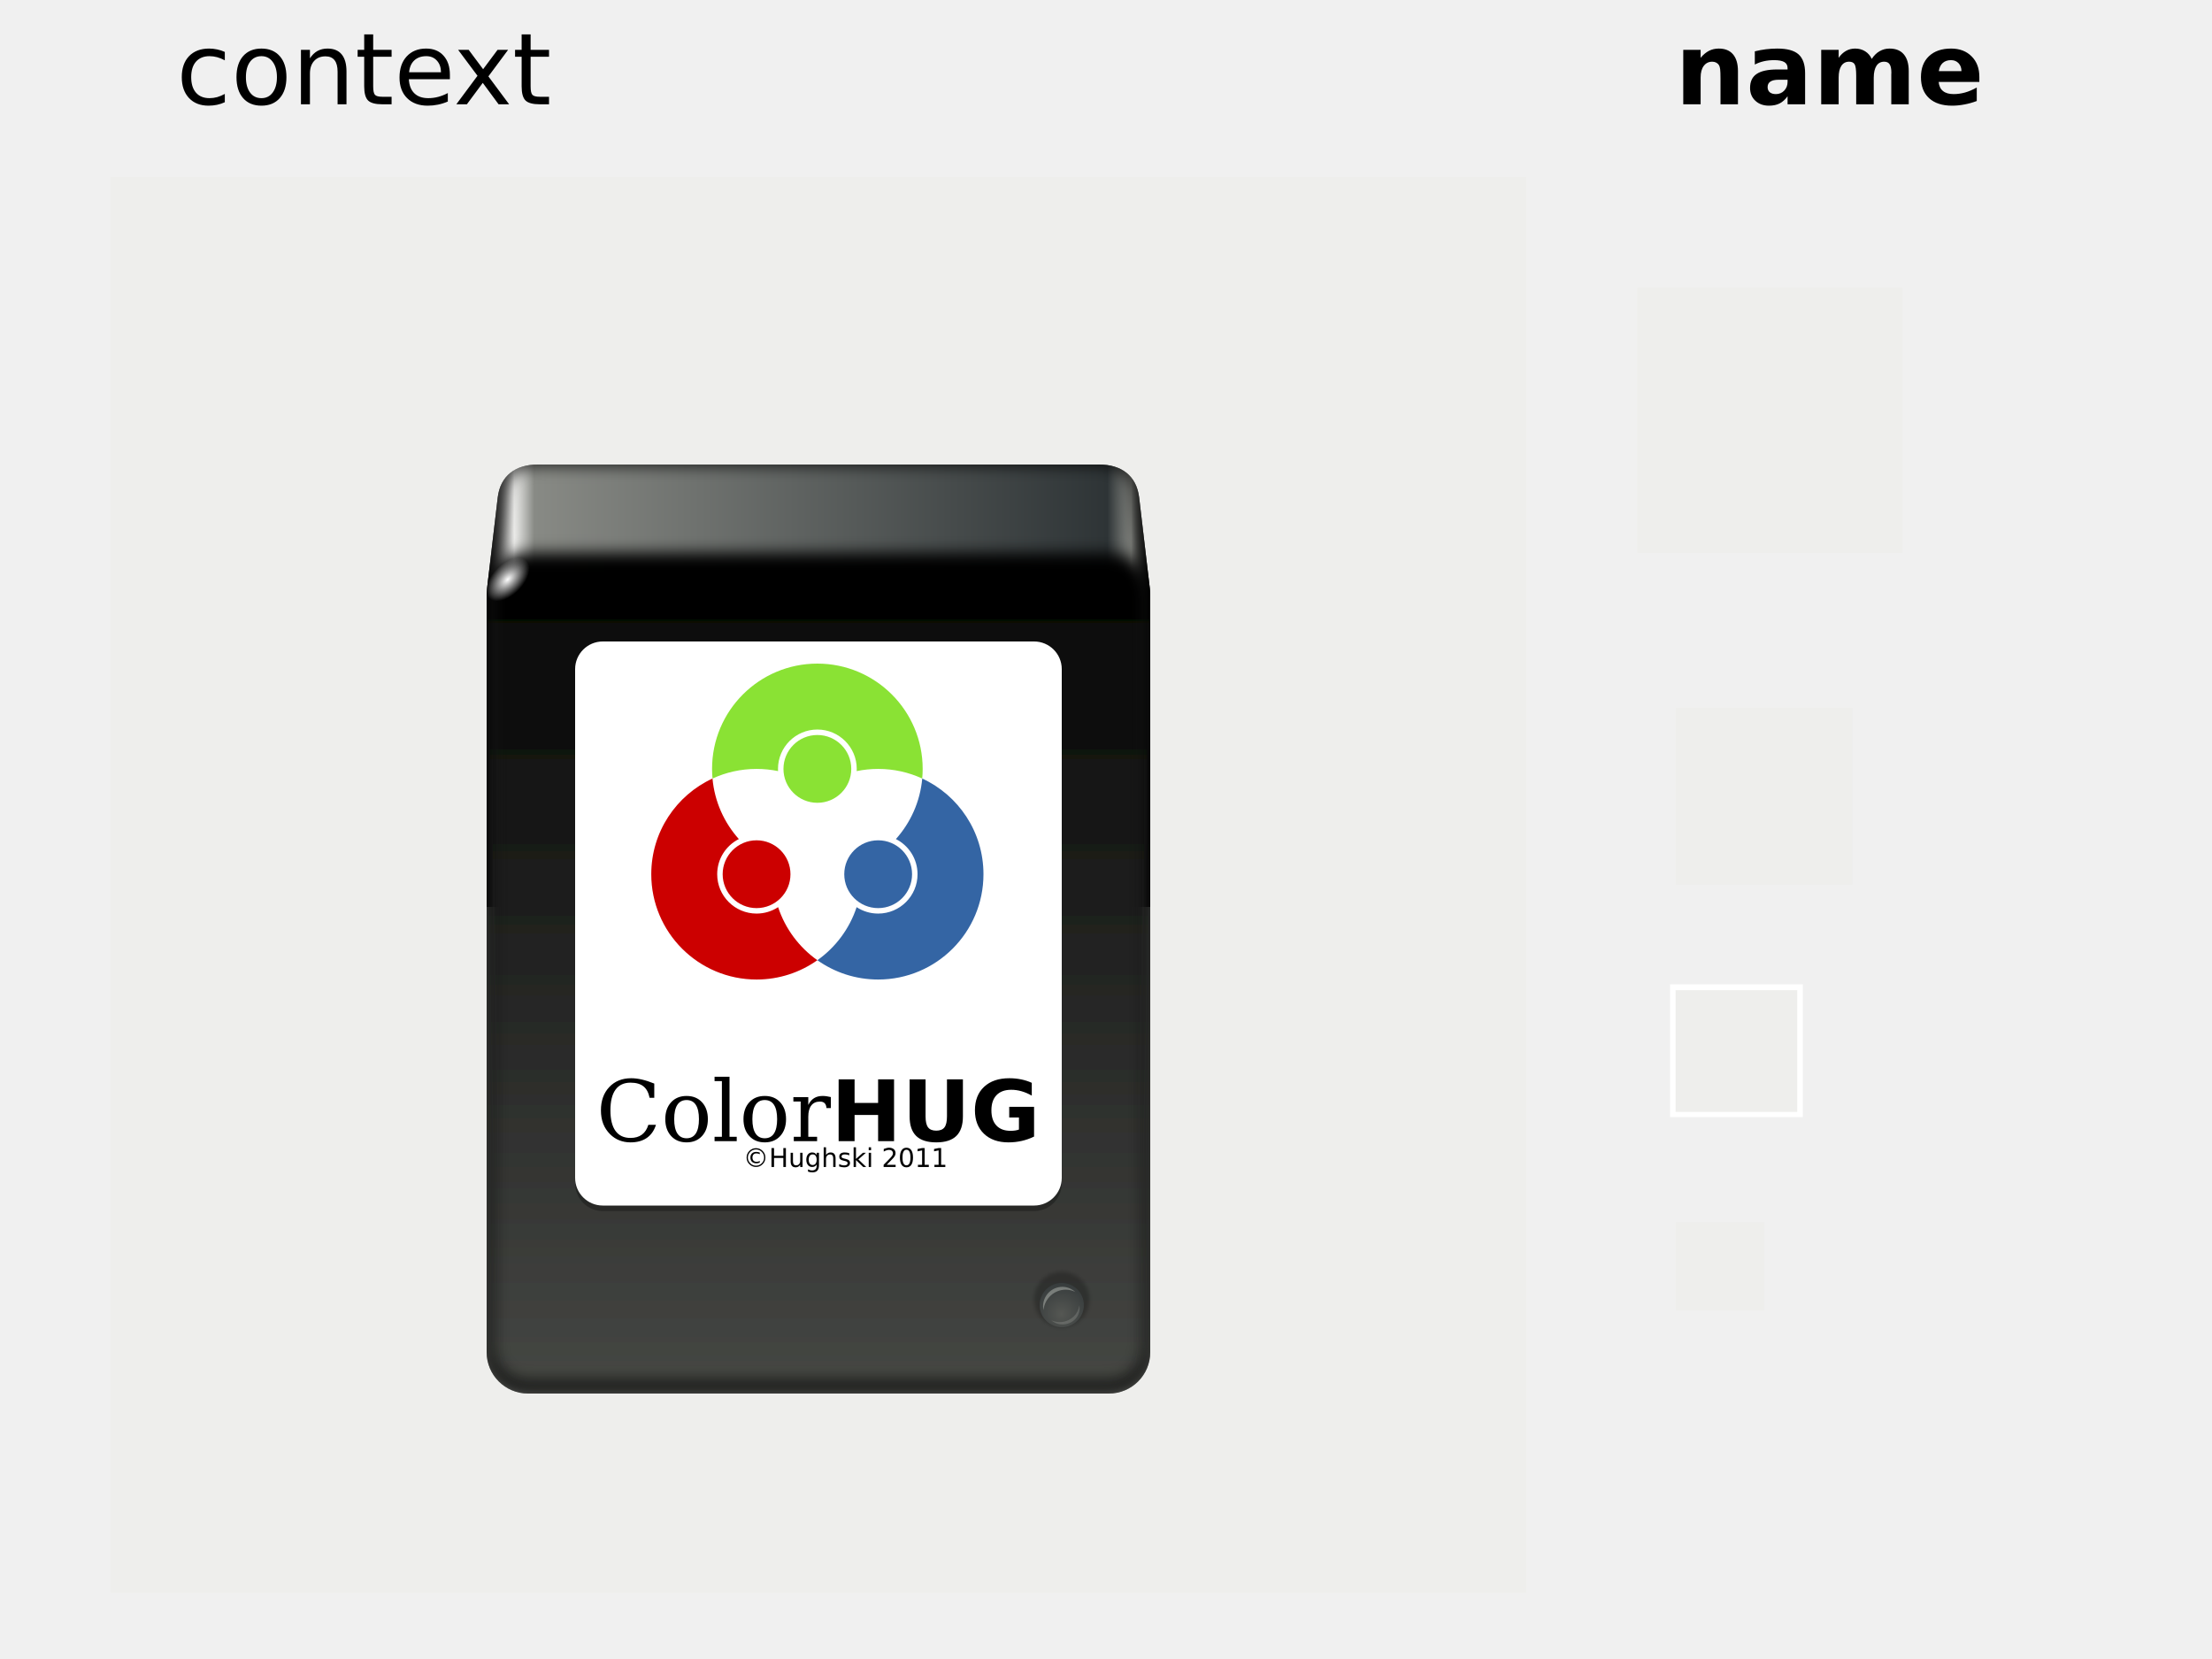
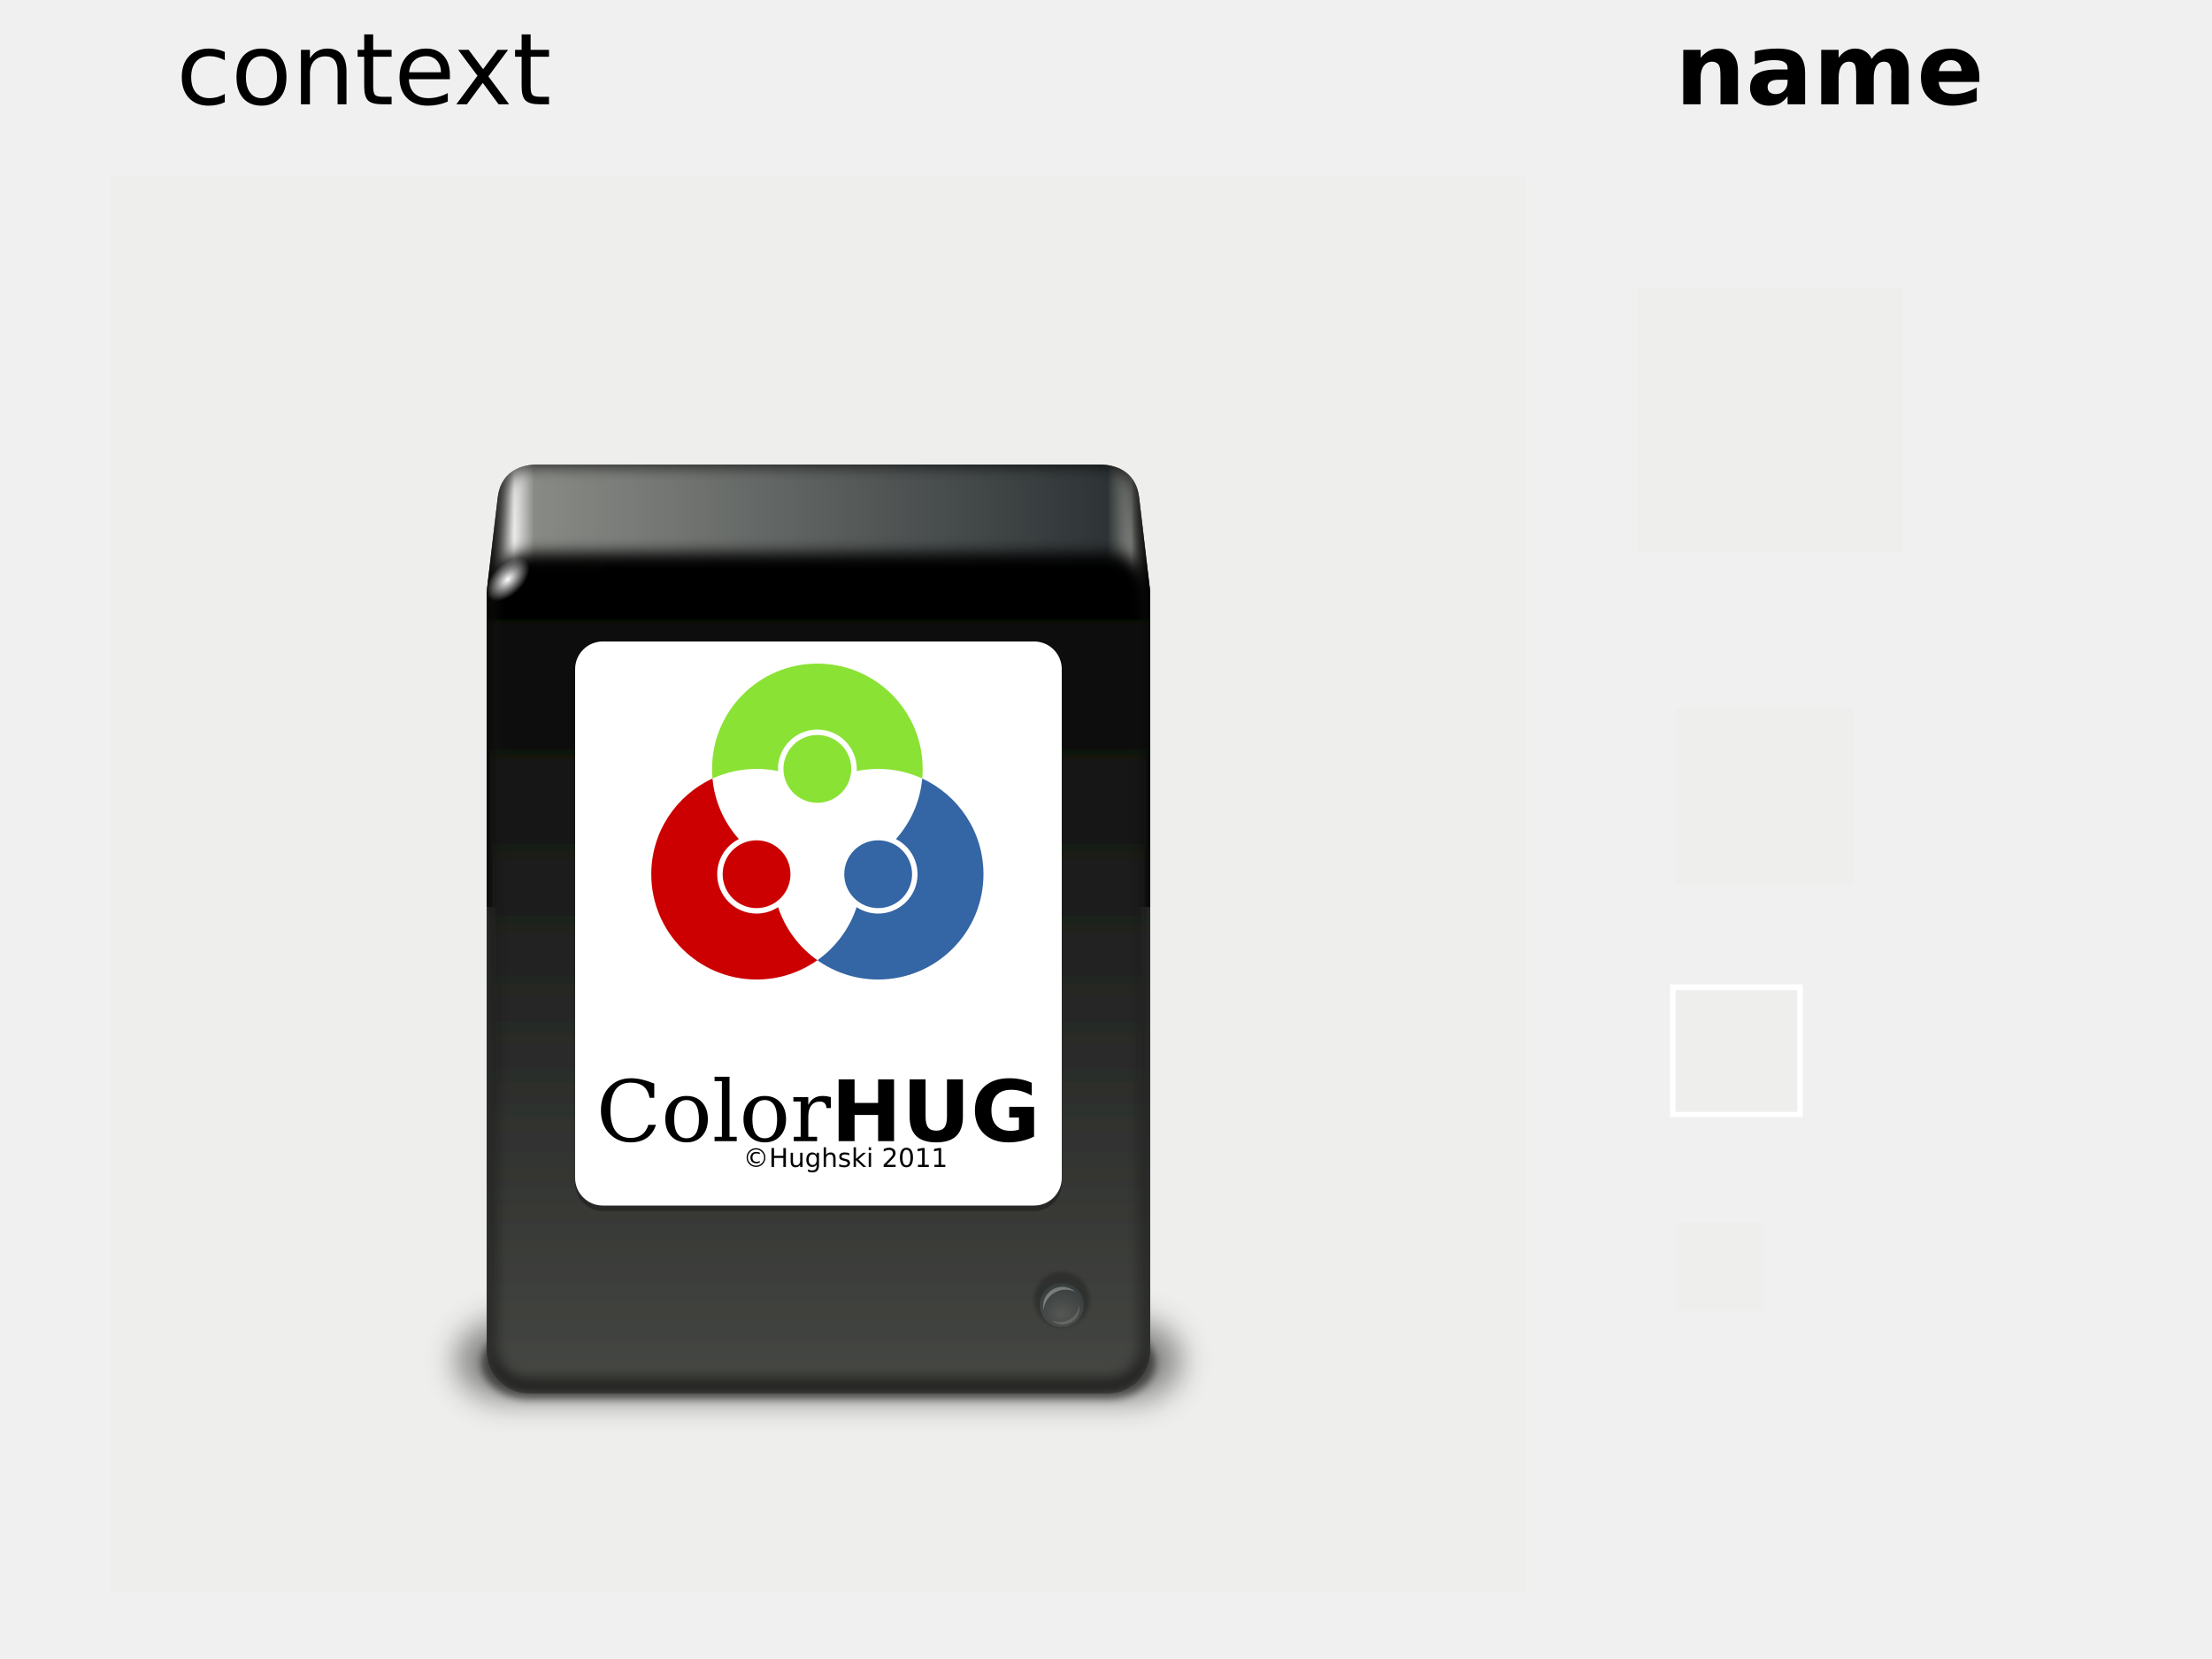
<svg xmlns="http://www.w3.org/2000/svg" xmlns:xlink="http://www.w3.org/1999/xlink" width="400" height="300" id="svg11300" version="1.0" style="display:inline;enable-background:new">
  <defs id="defs3">
    <linearGradient id="linearGradient4213">
      <stop style="stop-color:#555753;stop-opacity:1" offset="0" id="stop4215" />
      <stop style="stop-color:#2e3436;stop-opacity:1" offset="1" id="stop4217" />
    </linearGradient>
    <linearGradient id="linearGradient4092">
      <stop style="stop-color:#000000;stop-opacity:1" offset="0" id="stop4094" />
      <stop style="stop-color:#555753;stop-opacity:1" offset="1" id="stop4096" />
    </linearGradient>
    <linearGradient id="linearGradient4084">
      <stop style="stop-color:#ffffff;stop-opacity:1;" offset="0" id="stop4086" />
      <stop style="stop-color:#ffffff;stop-opacity:0;" offset="1" id="stop4088" />
    </linearGradient>
    <linearGradient id="linearGradient4074">
      <stop style="stop-color:#ffffff;stop-opacity:1;" offset="0" id="stop4076" />
      <stop style="stop-color:#ffffff;stop-opacity:0;" offset="1" id="stop4078" />
    </linearGradient>
    <linearGradient id="linearGradient4020">
      <stop style="stop-color:#000000;stop-opacity:1" offset="0" id="stop4022" />
      <stop id="stop4028" offset="0.043" style="stop-color:#eeeeec;stop-opacity:1" />
      <stop style="stop-color:#888a85;stop-opacity:1" offset="0.073" id="stop4030" />
      <stop id="stop4036" offset="0.935" style="stop-color:#2e3436;stop-opacity:1" />
      <stop id="stop4032" offset="0.971" style="stop-color:#888a85;stop-opacity:1" />
      <stop style="stop-color:#000000;stop-opacity:1" offset="1" id="stop4024" />
    </linearGradient>
    <clipPath clipPathUnits="userSpaceOnUse" id="clipPath3956">
      <path id="path3958" d="m 97.25,84 c -4.016,0 -6.781,2 -7.25,6 l -1.938,16.5 0,0.062 C 88.025,106.868 88,107.184 88,107.5 l 0,56.5 0,80.5 c 0,4.155 3.345,7.5 7.5,7.5 l 105,0 c 4.155,0 7.5,-3.345 7.5,-7.5 l 0,-80.5 0,-56.5 c 0,-0.316 -0.025,-0.632 -0.062,-0.938 l 0,-0.062 L 206,90 c -0.469,-4 -3.233,-6 -7.25,-6 l -101.5,0 z" style="color:#000000;fill:none;stroke:#000000;stroke-width:2;marker:none;visibility:visible;display:inline;overflow:visible;enable-background:accumulate" />
    </clipPath>
    <filter id="filter3964">
      <feGaussianBlur stdDeviation="1.44" id="feGaussianBlur3966" />
    </filter>
    <filter id="filter4008">
      <feGaussianBlur stdDeviation="1.36" id="feGaussianBlur4010" />
    </filter>
    <linearGradient xlink:href="#linearGradient4020" id="linearGradient4026" x1="87.827" y1="90" x2="208.048" y2="90" gradientUnits="userSpaceOnUse" />
    <radialGradient xlink:href="#linearGradient4074" id="radialGradient4080" cx="93.312" cy="106.438" fx="93.312" fy="106.438" r="2.429" gradientTransform="matrix(1,0,0,0.9693598,0,3.261264)" gradientUnits="userSpaceOnUse" />
    <radialGradient xlink:href="#linearGradient4084" id="radialGradient4090" cx="92.688" cy="106.438" fx="92.688" fy="106.438" r="2.438" gradientUnits="userSpaceOnUse" />
    <linearGradient xlink:href="#linearGradient4092" id="linearGradient4098" x1="150.709" y1="98.195" x2="150.709" y2="284.636" gradientUnits="userSpaceOnUse" />
    <filter id="filter4148">
      <feGaussianBlur stdDeviation="0.381" id="feGaussianBlur4150" />
    </filter>
    <radialGradient xlink:href="#linearGradient4213" id="radialGradient4219" cx="193.845" cy="241.227" fx="193.845" fy="241.227" r="5.875" gradientUnits="userSpaceOnUse" gradientTransform="matrix(1.766655,0,0,1.766655,-148.5554,-185.8258)" />
+     <filter id="filter4273" x="-0.013" width="1.026" y="-0.124" height="1.248">
+       <feGaussianBlur stdDeviation="0.673" id="feGaussianBlur4275" />
+     </filter>
+     <filter id="filter4325" x="-0.048" width="1.096" y="-0.45" height="1.9">
+       <feGaussianBlur stdDeviation="2.439" id="feGaussianBlur4327" />
+     </filter>
  </defs>
  <g style="display:inline" id="layer1">
    <g id="layer2" style="display:inline">
      <rect style="fill:#eeeeec;fill-opacity:1;fill-rule:nonzero;stroke:none;stroke-width:2;marker:none;visibility:visible;display:inline;overflow:visible;enable-background:accumulate" id="rect6284" width="48" height="48" x="296.062" y="51.996" />
      <rect y="127.996" x="303" height="32" width="32" id="rect6592" style="fill:#eeeeec;fill-opacity:1;fill-rule:nonzero;stroke:none;stroke-width:2;marker:none;visibility:visible;display:inline;overflow:visible;enable-background:accumulate" />
      <rect y="178" x="302" height="24" width="24" id="rect5028" style="fill:#ffffff;fill-opacity:1;fill-rule:nonzero;stroke:none;stroke-width:2;marker:none;visibility:visible;display:inline;overflow:visible;enable-background:accumulate" />
      <rect y="221" x="303" height="16" width="16" id="rect6833" style="fill:#eeeeec;fill-opacity:1;fill-rule:nonzero;stroke:none;stroke-width:2;marker:none;visibility:visible;display:inline;overflow:visible;enable-background:accumulate" />
      <rect style="fill:#eeeeec;fill-opacity:1;fill-rule:nonzero;stroke:none;stroke-width:2;marker:none;visibility:visible;display:inline;overflow:visible;enable-background:accumulate" id="rect6749" width="22" height="22" x="303" y="179.059" />
      <text id="context" style="font-size:18px;font-style:normal;font-variant:normal;font-weight:normal;font-stretch:normal;fill:#000000;fill-opacity:1;stroke:none;display:inline;enable-background:new;font-family:DejaVu Sans;-inkscape-font-specification:DejaVu Sans" x="31.871" xml:space="preserve" y="18.86">
        <tspan id="tspan2716" x="31.871" y="18.86" style="font-style:normal;font-variant:normal;font-weight:normal;font-stretch:normal;font-family:DejaVu Sans;-inkscape-font-specification:DejaVu Sans">context</tspan>
      </text>
      <text id="icon-name" style="font-size:18px;font-style:normal;font-variant:normal;font-weight:bold;font-stretch:normal;text-align:start;line-height:125%;writing-mode:lr-tb;text-anchor:start;fill:#000000;fill-opacity:1;stroke:none;display:inline;enable-background:new;font-family:DejaVu Sans;-inkscape-font-specification:DejaVu Sans Bold" x="302.871" xml:space="preserve" y="18.86">
        <tspan id="tspan3023" x="302.871" y="18.86" style="font-size:18px;font-style:normal;font-variant:normal;font-weight:bold;font-stretch:normal;font-family:DejaVu Sans;-inkscape-font-specification:DejaVu Sans Bold">name</tspan>
      </text>
      <rect y="32" x="20" height="256" width="256" id="rect6282" style="fill:#eeeeec;fill-opacity:1;fill-rule:nonzero;stroke:none;stroke-width:2;marker:none;visibility:visible;display:inline;overflow:visible;enable-background:accumulate" />
    </g>
    <g id="layer4" style="display:inline">
      <g id="g6154" style="fill:#ffffff" transform="matrix(1.25,0,0,1.25,-78,-47.25)" />
    </g>
    <g id="layer5" style="display:inline">
      <g id="g8198" transform="matrix(5.092804,0,0,2.238878,20.30169,129.4805)" style="opacity:0.4" />
      <g id="g8230" style="display:inline" transform="matrix(4.889087,0,0,4.889087,322.0604,251.8199)" />
      <path style="opacity:0.35;fill:none;stroke:#ffffff;stroke-width:1;stroke-linecap:butt;stroke-linejoin:miter;stroke-miterlimit:4;stroke-opacity:1;stroke-dasharray:none;stroke-dashoffset:0;marker:none;visibility:visible;display:inline;overflow:visible;enable-background:accumulate" id="path5171-2" d="m 711.969,228 c -1.908,1e-5 -3.497,0.758 -4.469,1.719 l 0,1.781 9,0 0,-1.75 c -0.966,-0.987 -2.591,-1.75 -4.531,-1.75 z" transform="translate(-7.8685593e-7,2.029528e-6)" />
+       <rect style="opacity:0.426;color:#000000;fill:#000000;fill-opacity:1;fill-rule:nonzero;stroke:none;stroke-width:2;marker:none;visibility:visible;display:inline;overflow:visible;filter:url(#filter4325);enable-background:accumulate" id="rect4239-7" width="121.873" height="13.006" x="87.064" y="240" rx="8.687" ry="6.503" transform="matrix(1.078021,0,0,1.133087,-11.54709,-33.30946)" />
+       <rect style="opacity:0.516;color:#000000;fill:#000000;fill-opacity:1;fill-rule:nonzero;stroke:none;stroke-width:2;marker:none;visibility:visible;display:inline;overflow:visible;enable-background:accumulate;filter:url(#filter4273)" id="rect4239" width="121.873" height="13.006" x="87.064" y="240" rx="8.687" ry="6.503" />
      <g id="g3933" clip-path="url(#clipPath3956)">
        <path style="color:#000000;fill:#888a85;fill-opacity:1;fill-rule:nonzero;stroke:none;stroke-width:2;marker:none;visibility:visible;display:inline;overflow:visible;enable-background:accumulate" d="m 97.25,84 c -4.016,0 -6.781,2 -7.25,6 l -1.938,16.5 0,0.062 C 88.025,106.868 88,107.184 88,107.5 l 0,56.5 0,80.5 c 0,4.155 3.345,7.5 7.5,7.5 l 105,0 c 4.155,0 7.5,-3.345 7.5,-7.5 l 0,-80.5 0,-56.5 c 0,-0.316 -0.025,-0.632 -0.062,-0.938 l 0,-0.062 L 206,90 c -0.469,-4 -3.233,-6 -7.25,-6 l -101.5,0 z" id="rect3003-6-3-9" />
        <path id="rect3003-6-3" d="M 97.25,84 C 93.234,84 90.469,86 90,90 L 88.062,106.562 88,107.5 l 0,56.5 120,0 0,-56.5 -0.062,-0.938 L 206,90 c -0.469,-4 -3.233,-6 -7.25,-6 l -101.5,0 z" style="color:#000000;fill:url(#linearGradient4026);fill-opacity:1;fill-rule:nonzero;stroke:none;stroke-width:2;marker:none;visibility:visible;display:inline;overflow:visible;enable-background:accumulate" />
        <rect ry="7.5" rx="7.5" y="100" x="88" height="152" width="120" id="rect3003" style="color:#000000;fill:url(#linearGradient4098);fill-opacity:1;fill-rule:nonzero;stroke:none;stroke-width:2;marker:none;visibility:visible;display:inline;overflow:visible;enable-background:accumulate;filter:url(#filter4008)" />
        <path id="rect3003-7" d="m 97.25,83 c -4.016,0 -6.781,2 -7.25,6 l -1.938,17.5 0,0.062 C 88.025,106.868 88,107.184 88,107.5 l 0,56.5 0,79.5 c 0,4.155 3.345,7.5 7.5,7.5 l 105,0 c 4.155,0 7.5,-3.345 7.5,-7.5 l 0,-79.5 0,-56.5 c 0,-0.316 -0.025,-0.632 -0.062,-0.938 l 0,-0.062 L 206,89 c -0.469,-4 -3.233,-6 -7.25,-6 z" style="color:#000000;fill:none;stroke:#000000;stroke-width:2;marker:none;visibility:visible;display:inline;overflow:visible;filter:url(#filter3964);enable-background:accumulate" />
      </g>
      <rect ry="5" rx="5" y="117" x="104" height="102" width="88" id="rect3036-5" style="color:#000000;fill:#000000;fill-opacity:1;fill-rule:nonzero;stroke:none;stroke-width:2;marker:none;visibility:visible;display:inline;overflow:visible;enable-background:accumulate;opacity:0.282" />
      <g id="g3038">
        <rect ry="5" rx="5" y="116" x="104" height="102" width="88" id="rect3036" style="color:#000000;fill:#ffffff;fill-opacity:1;fill-rule:nonzero;stroke:none;stroke-width:2;marker:none;visibility:visible;display:inline;overflow:visible;enable-background:accumulate" />
        <g id="g3010" style="display:inline" transform="matrix(0.1278045,0,0,0.1278045,101.7965,95.54137)">
          <g id="g3513" transform="matrix(0.726829,0,0,0.726829,98.3415,113.332)">
            <path id="path2996-8-8-7" d="M 564.156,331.125 C 560.067,376.197 541.385,417.054 512.875,448.938 537.859,461.566 555,487.467 555,517.375 555,559.704 520.673,594 478.344,594 c -15.487,0 -29.884,-4.601 -41.938,-12.5 -13.849,42.093 -40.94,78.181 -76.375,103.281 33.427,23.667 74.239,37.594 118.312,37.594 113.218,0 205,-91.782 205,-205 0,-82.582 -48.825,-153.776 -119.188,-186.25 z" style="color:#000000;fill:#3465a4;fill-opacity:1;fill-rule:nonzero;stroke:none;stroke-width:2;marker:none;visibility:visible;display:inline;overflow:visible;enable-background:accumulate" />
            <path id="path2996-4" d="m 360,107.375 c -113.218,0 -205,91.782 -205,205 0,6.33 0.313,12.566 0.875,18.75 26.096,-12.039 55.156,-18.75 85.781,-18.75 14.341,0 28.336,1.48 41.844,4.281 -0.078,-1.421 -0.156,-2.841 -0.156,-4.281 0,-42.329 34.327,-76.656 76.656,-76.656 42.329,0 76.656,34.327 76.656,76.656 0,1.44 -0.078,2.861 -0.156,4.281 13.508,-2.801 27.503,-4.281 41.844,-4.281 30.625,0 59.685,6.711 85.781,18.75 0.562,-6.184 0.875,-12.42 0.875,-18.75 0,-113.218 -91.782,-205 -205,-205 z" style="color:#000000;fill:#8ae234;fill-opacity:1;fill-rule:nonzero;stroke:none;stroke-width:2;marker:none;visibility:visible;display:inline;overflow:visible;enable-background:accumulate" />
            <path id="path2996-8-8-8-6" d="m 155.844,331.125 c -70.362,32.474 -119.188,103.668 -119.188,186.25 0,113.218 91.782,205 205,205 44.074,0 84.886,-13.926 118.312,-37.594 C 324.534,659.681 297.443,623.593 283.594,581.5 271.541,589.399 257.143,594 241.656,594 199.327,594 165,559.704 165,517.375 c 0,-29.908 17.141,-55.809 42.125,-68.438 -28.51,-31.884 -47.192,-72.74 -51.281,-117.812 z" style="color:#000000;fill:#cc0000;fill-opacity:1;fill-rule:nonzero;stroke:none;stroke-width:2;marker:none;visibility:visible;display:inline;overflow:visible;enable-background:accumulate" />
            <path transform="matrix(0.338462,0,0,0.338462,358.203,406.563)" d="m 550,327.362 c 0,107.696 -87.304,195 -195,195 -107.696,0 -195,-87.304 -195,-195 0,-107.696 87.304,-195 195,-195 107.696,0 195,87.304 195,195 z" id="path2996-8-8-1" style="color:#000000;fill:#3465a4;fill-opacity:1;fill-rule:nonzero;stroke:none;stroke-width:2;marker:none;visibility:visible;display:inline;overflow:visible;enable-background:accumulate" />
            <path transform="matrix(0.338462,0,0,0.338462,239.846,201.563)" d="m 550,327.362 c 0,107.696 -87.304,195 -195,195 -107.696,0 -195,-87.304 -195,-195 0,-107.696 87.304,-195 195,-195 107.696,0 195,87.304 195,195 z" id="path2996-8-8-1-5" style="color:#000000;fill:#8ae234;fill-opacity:1;fill-rule:nonzero;stroke:none;stroke-width:2;marker:none;visibility:visible;display:inline;overflow:visible;enable-background:accumulate" />
            <path transform="matrix(0.338462,0,0,0.338462,121.489,406.563)" d="m 550,327.362 c 0,107.696 -87.304,195 -195,195 -107.696,0 -195,-87.304 -195,-195 0,-107.696 87.304,-195 195,-195 107.696,0 195,87.304 195,195 z" id="path2996-8-8-1-5-7" style="color:#000000;fill:#cc0000;fill-opacity:1;fill-rule:nonzero;stroke:none;stroke-width:2;marker:none;visibility:visible;display:inline;overflow:visible;enable-background:accumulate" />
          </g>
          <text xml:space="preserve" style="font-size:120px;font-style:normal;font-variant:normal;font-weight:normal;font-stretch:normal;line-height:125%;letter-spacing:0px;word-spacing:0px;fill:#000000;fill-opacity:1;stroke:none;font-family:DejaVu Serif;-inkscape-font-specification:DejaVu Serif" x="47.028" y="867.099" id="text3468">
            <tspan id="tspan3470" x="47.028" y="867.099" style="font-size:120px;font-weight:normal;fill:#000000;-inkscape-font-specification:DejaVu Serif">Color<tspan style="font-style:normal;font-variant:normal;font-weight:bold;font-stretch:normal;fill:#000000;font-family:DejaVu Sans;-inkscape-font-specification:DejaVu Sans Bold" id="tspan3476">HUG</tspan>
            </tspan>
          </text>
          <text xml:space="preserve" style="font-size:36.681px;font-style:normal;font-weight:normal;text-align:end;line-height:125%;letter-spacing:0px;word-spacing:0px;text-anchor:end;fill:#000000;fill-opacity:1;stroke:none;display:inline;font-family:DejaVu Sans;-inkscape-font-specification:DejaVu Sans" x="672.671" y="903.595" id="text3991-0-1-3">
            <tspan x="672.671" y="903.595" style="font-size:36.681px;font-style:normal;font-variant:normal;font-weight:normal;font-stretch:normal;text-align:end;line-height:125%;writing-mode:lr-tb;text-anchor:end;fill:#000000;font-family:DejaVu Sans;-inkscape-font-specification:DejaVu Sans" id="tspan4016-2-8">©Hughski 2011</tspan>
          </text>
        </g>
      </g>
      <path style="color:#000000;fill:url(#radialGradient4090);fill-opacity:1;fill-rule:nonzero;stroke:none;stroke-width:2;marker:none;visibility:visible;display:inline;overflow:visible;enable-background:accumulate" id="path4082" d="m 95.125,106.438 a 2.438,2.438 0 1 1 -4.875,0 2.438,2.438 0 1 1 4.875,0 z" transform="matrix(1.395498,-1.395498,0.8050951,0.8050951,-123.225,148.4342)" />
      <path style="color:#000000;fill:#000000;fill-opacity:1;fill-rule:nonzero;stroke:none;stroke-width:2;marker:none;visibility:visible;display:inline;overflow:visible;filter:url(#filter4148);enable-background:accumulate;opacity:0.237" id="path4124" d="m 199.875,238 a 5.875,5.875 0 1 1 -11.75,0 5.875,5.875 0 1 1 11.75,0 z" transform="matrix(0.8510638,0,0,0.8510638,26.89362,32.44681)" />
      <path style="color:#000000;fill:url(#radialGradient4219);fill-opacity:1;fill-rule:nonzero;stroke:none;stroke-width:2;marker:none;visibility:visible;display:inline;overflow:visible;enable-background:accumulate" id="path4124-0" d="m 199.875,238 a 5.875,5.875 0 1 1 -11.75,0 5.875,5.875 0 1 1 11.75,0 z" transform="matrix(0.6808511,0,0,0.6808511,59.9149,73.95745)" />
      <path style="opacity:0.401;color:#000000;fill:#d3d7cf;fill-opacity:1;fill-rule:nonzero;stroke:none;stroke-width:2;marker:none;visibility:visible;display:inline;overflow:visible;enable-background:accumulate" d="m 192.111,232.703 c -1.925,0 -3.486,1.571 -3.486,3.509 0,0.242 0.026,0.466 0.072,0.694 0.2,-2.073 1.919,-3.691 4.031,-3.691 0.608,0 1.188,0.161 1.707,0.402 -0.618,-0.561 -1.426,-0.914 -2.324,-0.914 z" id="path4124-0-5" />
      <path style="opacity:0.191;color:#000000;fill:#d3d7cf;fill-opacity:1;fill-rule:nonzero;stroke:none;stroke-width:2;marker:none;visibility:visible;display:inline;overflow:visible;enable-background:accumulate" d="m 192.146,239.5 c 1.696,0 3.07,-1.291 3.07,-2.883 0,-0.199 -0.023,-0.383 -0.064,-0.571 -0.176,1.703 -1.69,3.033 -3.55,3.033 -0.536,0 -1.047,-0.132 -1.503,-0.33 0.544,0.461 1.256,0.751 2.047,0.751 z" id="path4124-0-5-4" />
    </g>
  </g>
</svg>
